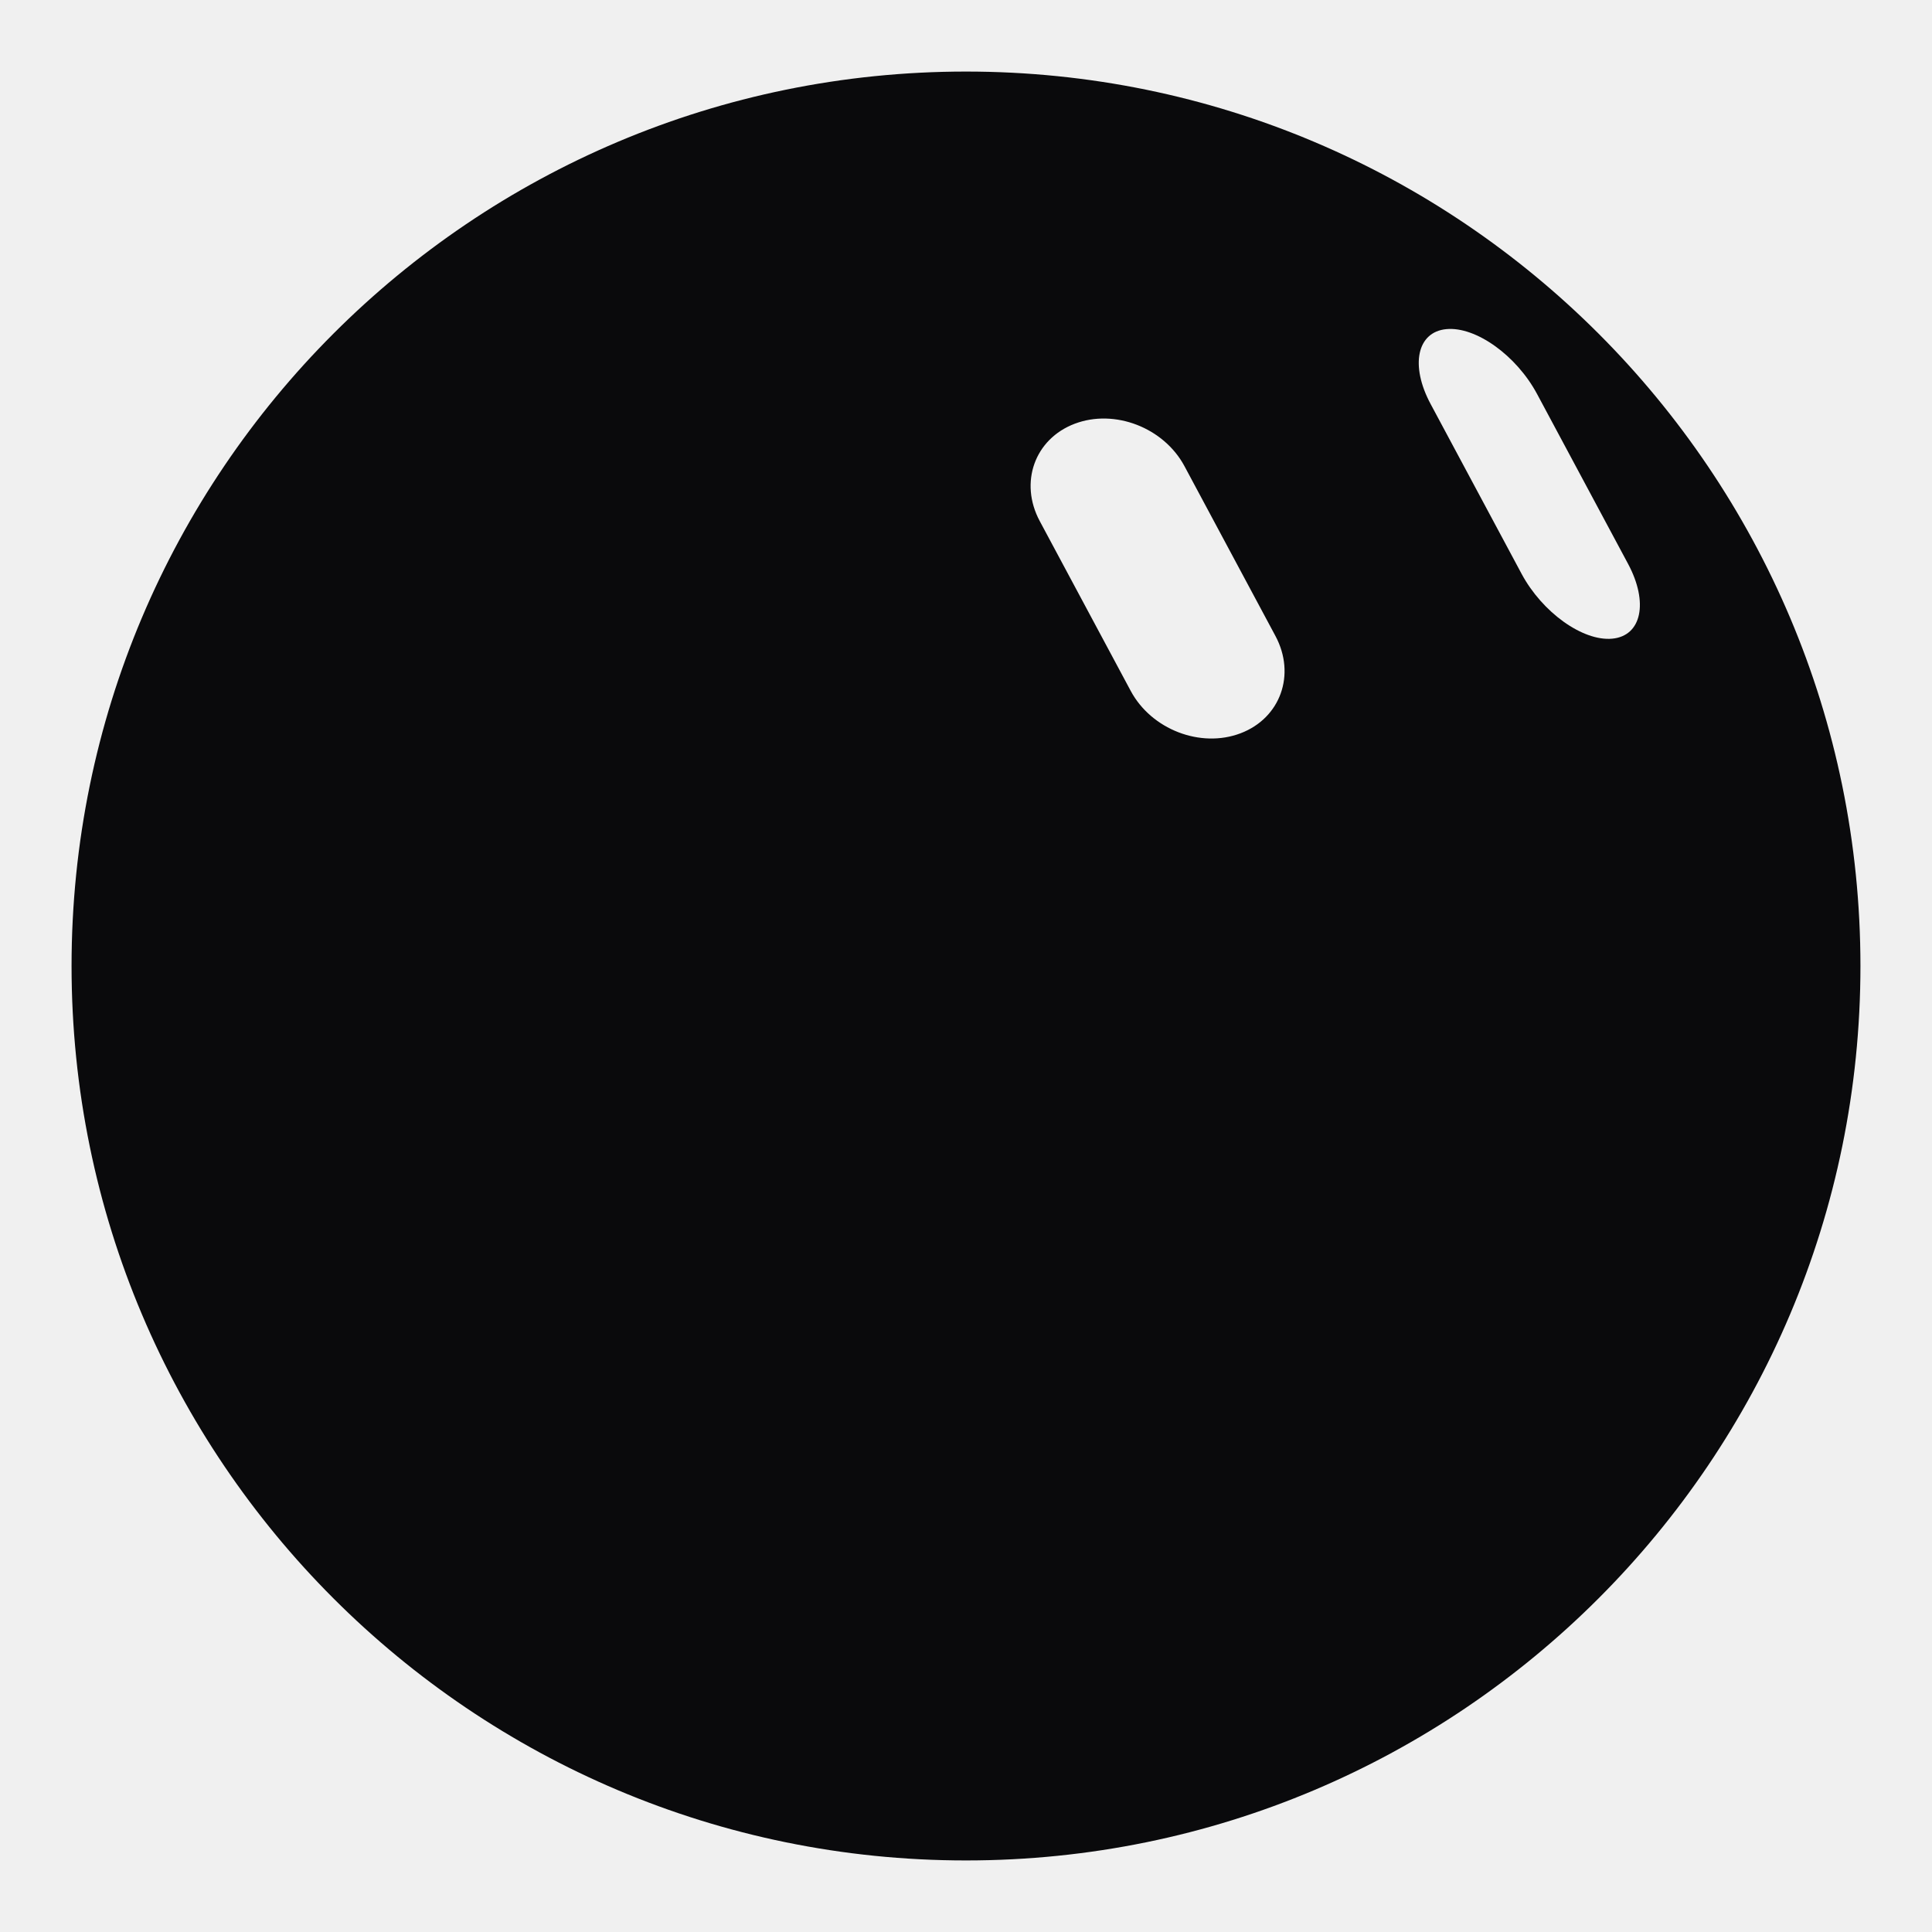
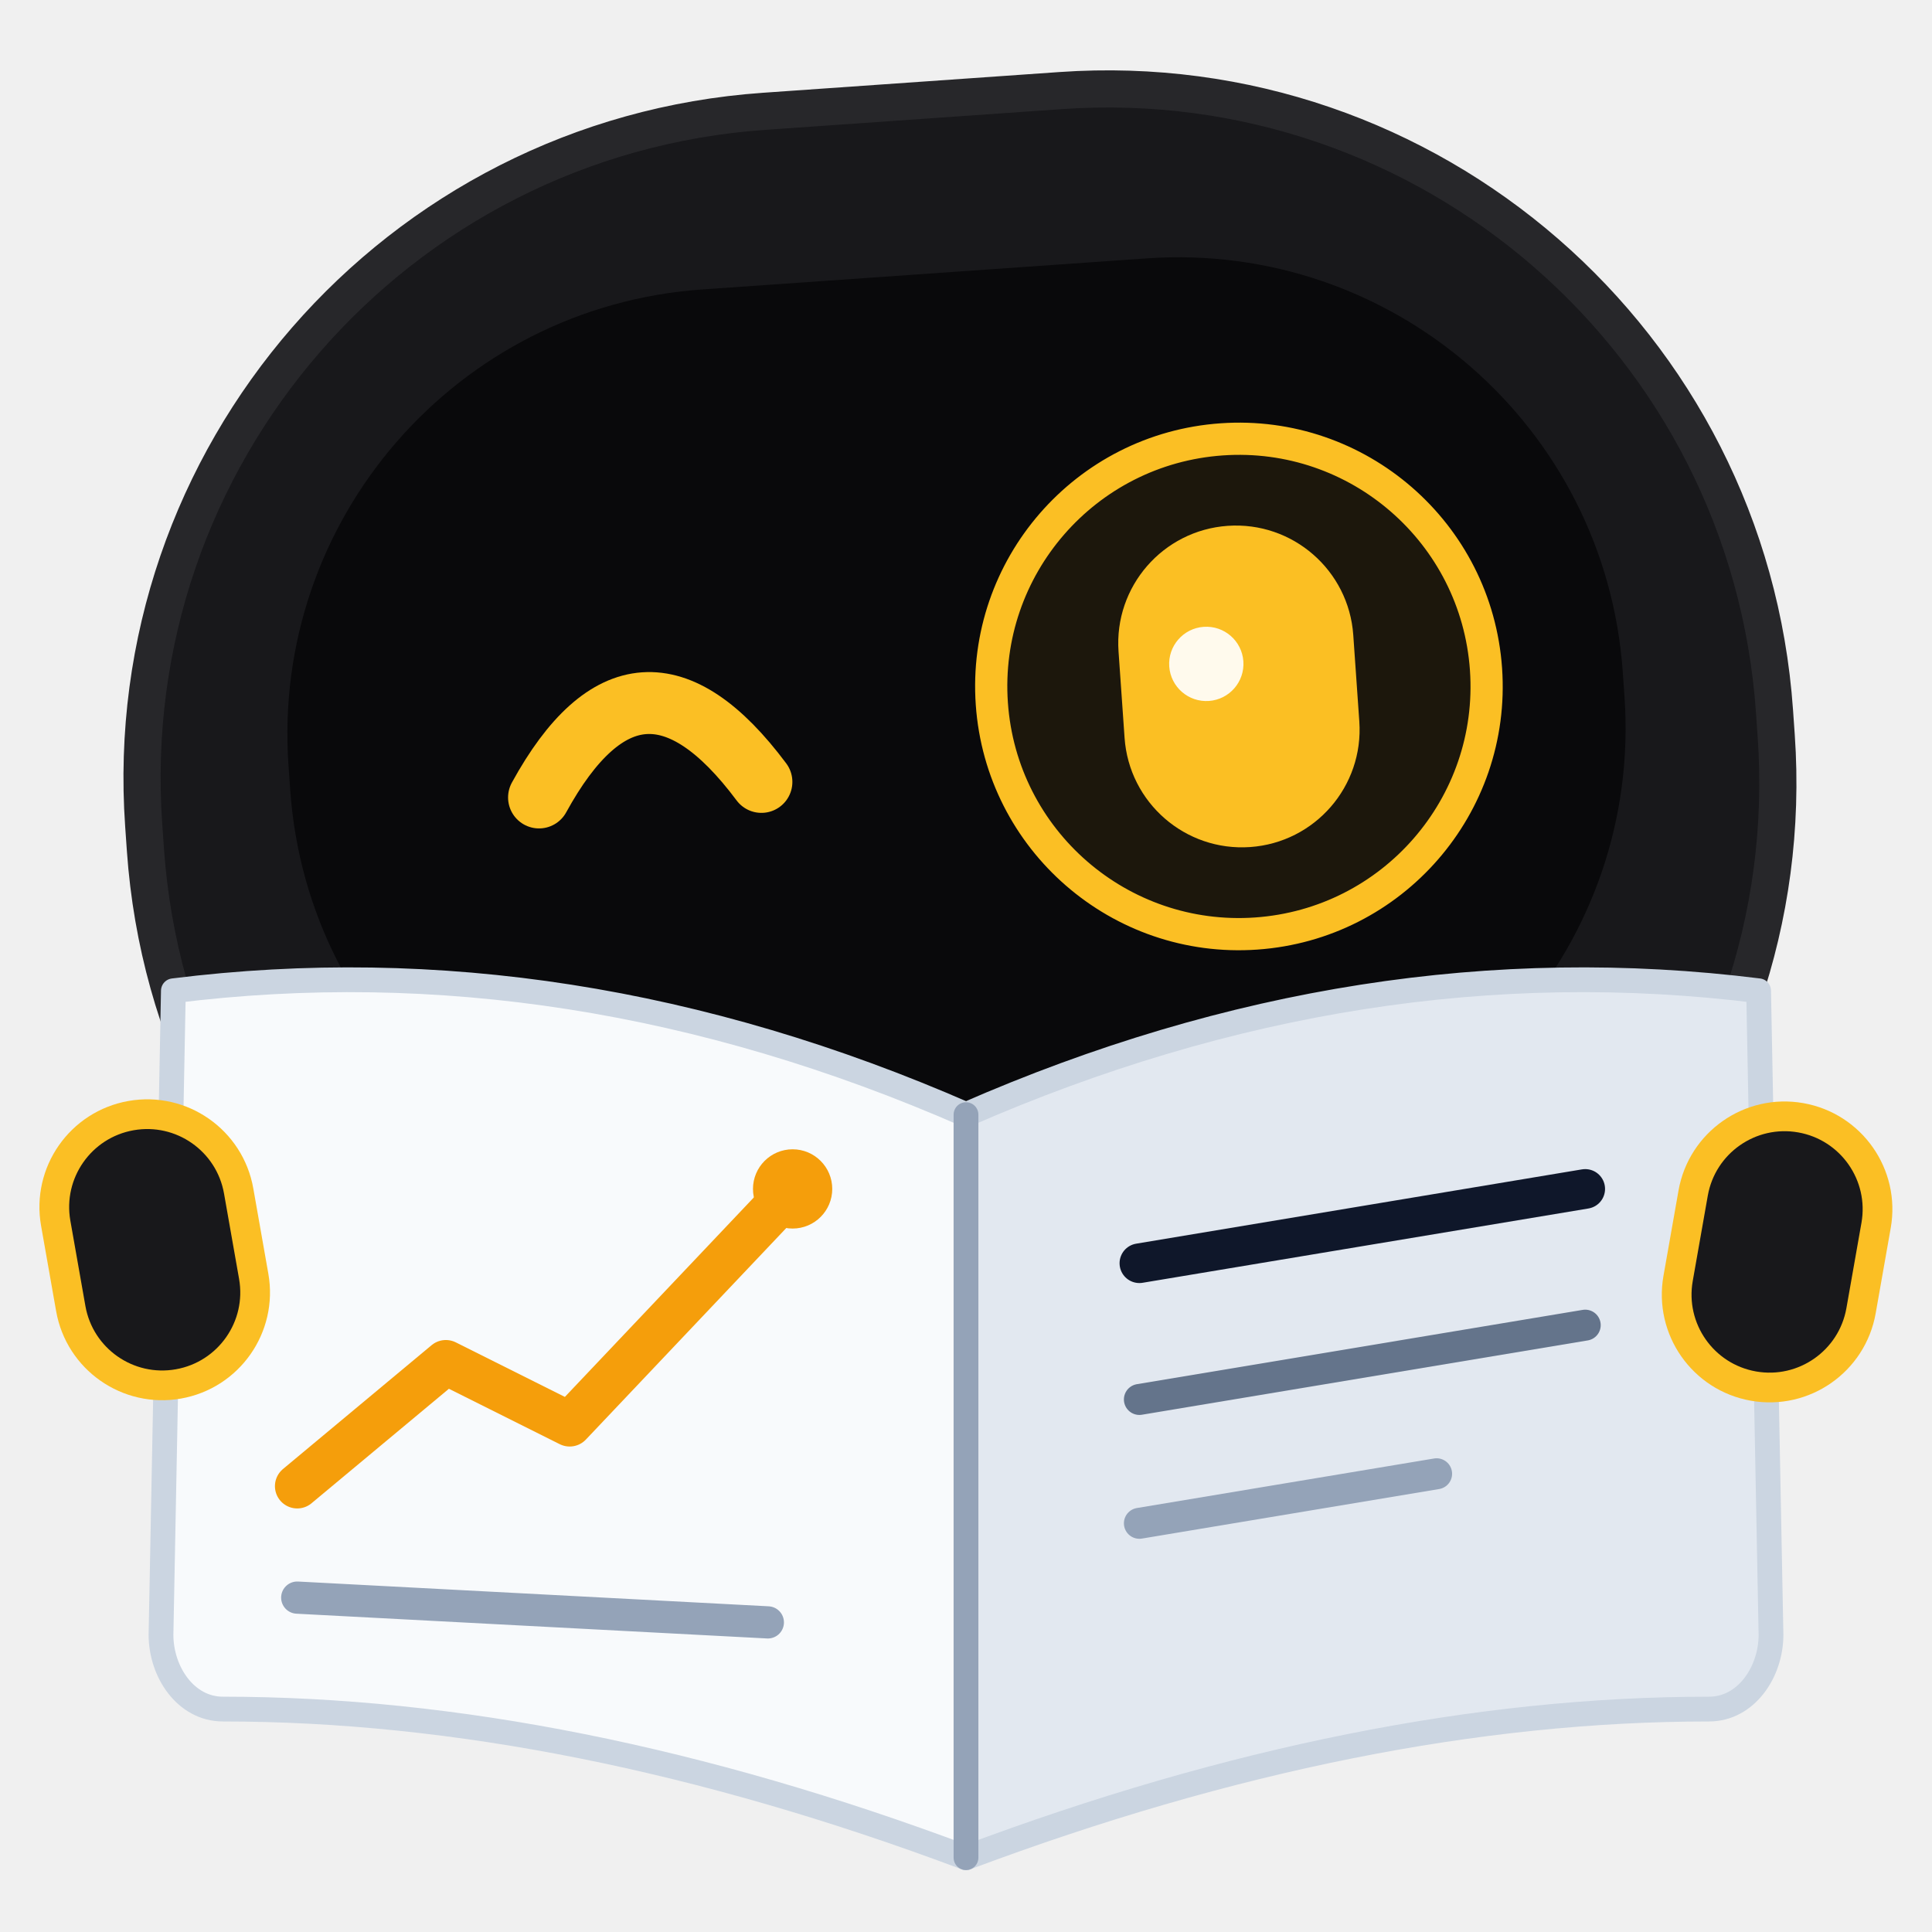
- <svg xmlns="http://www.w3.org/2000/svg" viewBox="-108 -108 216 216">
-   <style>.corps{fill:#0a0a0c}@media (prefers-color-scheme:dark){.corps{fill:#f9f9f9}}</style>
-   <mask id="yeux">
-     <circle r="100" fill="#fff" />
-     <g fill="#000">
-       <path d="M-9.3 -11.3A9.3 9.3 0 0 1 0 -20.6L0 -20.6A9.3 9.3 0 0 1 9.3 -11.3L9.3 11.3A9.3 9.3 0 0 1 0 20.6L0 20.6A9.3 9.3 0 0 1 -9.3 11.3Z" transform="matrix(0.87,-0.33,0.45,0.84,21.42,-43.32)" />
-       <path d="M-9.3 -11.3A9.3 9.3 0 0 1 0 -20.6L0 -20.6A9.3 9.3 0 0 1 9.3 -11.3L9.3 11.3A9.3 9.3 0 0 1 0 20.6L0 20.6A9.3 9.3 0 0 1 -9.3 11.3Z" transform="matrix(0.64,-0.06,0.45,0.84,62.98,-53.9)" />
+ <svg xmlns="http://www.w3.org/2000/svg" viewBox="22 18 156 156" role="img" aria-label="FinBot">
+   <g transform="rotate(-4 100 88)">
+     <rect x="34" y="26" width="132" height="110" rx="54" fill="#18181b" stroke="#27272a" stroke-width="3" />
+     <rect x="46" y="40" width="108" height="74" rx="36" fill="#09090b" />
+     <g transform="translate(75, 76)">
+       <path d="M -9 4 Q 0 -10 9 4" fill="none" stroke="#fbbf24" stroke-width="5" stroke-linecap="round" />
    </g>
-   </mask>
-   <rect x="-108" y="-108" width="216" height="216" class="corps" mask="url(#yeux)" />
+     <g transform="translate(123, 75)">
+       <rect x="-9.5" y="-13" width="19" height="26" rx="9.5" fill="#fbbf24" />
+       <circle cx="-2.5" cy="-2" r="3" fill="#ffffff" />
+       <circle cx="0" cy="0" r="20" fill="#fbbf24" fill-opacity="0.08" stroke="#fbbf24" stroke-width="2.6" />
+     </g>
+   </g>
+   <g transform="translate(0, -6)">
+     <path d="M 36 104 Q 68 100 100 114 L 100 174 Q 68 162 40 162 C 37 162 35 159 35 156 Z" fill="#f8fafc" stroke="#cbd5e1" stroke-width="2" stroke-linejoin="round" />
+     <path d="M 164 104 Q 132 100 100 114 L 100 174 Q 132 162 160 162 C 163 162 165 159 165 156 Z" fill="#e2e8f0" stroke="#cbd5e1" stroke-width="2" stroke-linejoin="round" />
+     <line x1="100" y1="114" x2="100" y2="174" stroke="#94a3b8" stroke-width="2" stroke-linecap="round" />
+     <polyline points="46,144 58,134 68,139 86,120" fill="none" stroke="#f59e0b" stroke-width="3.6" stroke-linecap="round" stroke-linejoin="round" />
+     <circle cx="86" cy="120" r="3.2" fill="#f59e0b" />
+     <line x1="46" y1="153" x2="84" y2="155" stroke="#94a3b8" stroke-width="2.6" stroke-linecap="round" />
+     <line x1="114" y1="126" x2="150" y2="120" stroke="#0f172a" stroke-width="3.2" stroke-linecap="round" />
+     <line x1="114" y1="137" x2="150" y2="131" stroke="#64748b" stroke-width="2.5" stroke-linecap="round" />
+     <line x1="114" y1="147" x2="138" y2="143" stroke="#94a3b8" stroke-width="2.5" stroke-linecap="round" />
+     <rect x="27" y="114" width="15" height="22" rx="7.5" transform="rotate(-10 34 125)" fill="#18181b" stroke="#fbbf24" stroke-width="2.4" />
+     <rect x="158" y="114" width="15" height="22" rx="7.5" transform="rotate(10 165 125)" fill="#18181b" stroke="#fbbf24" stroke-width="2.4" />
+   </g>
</svg>
